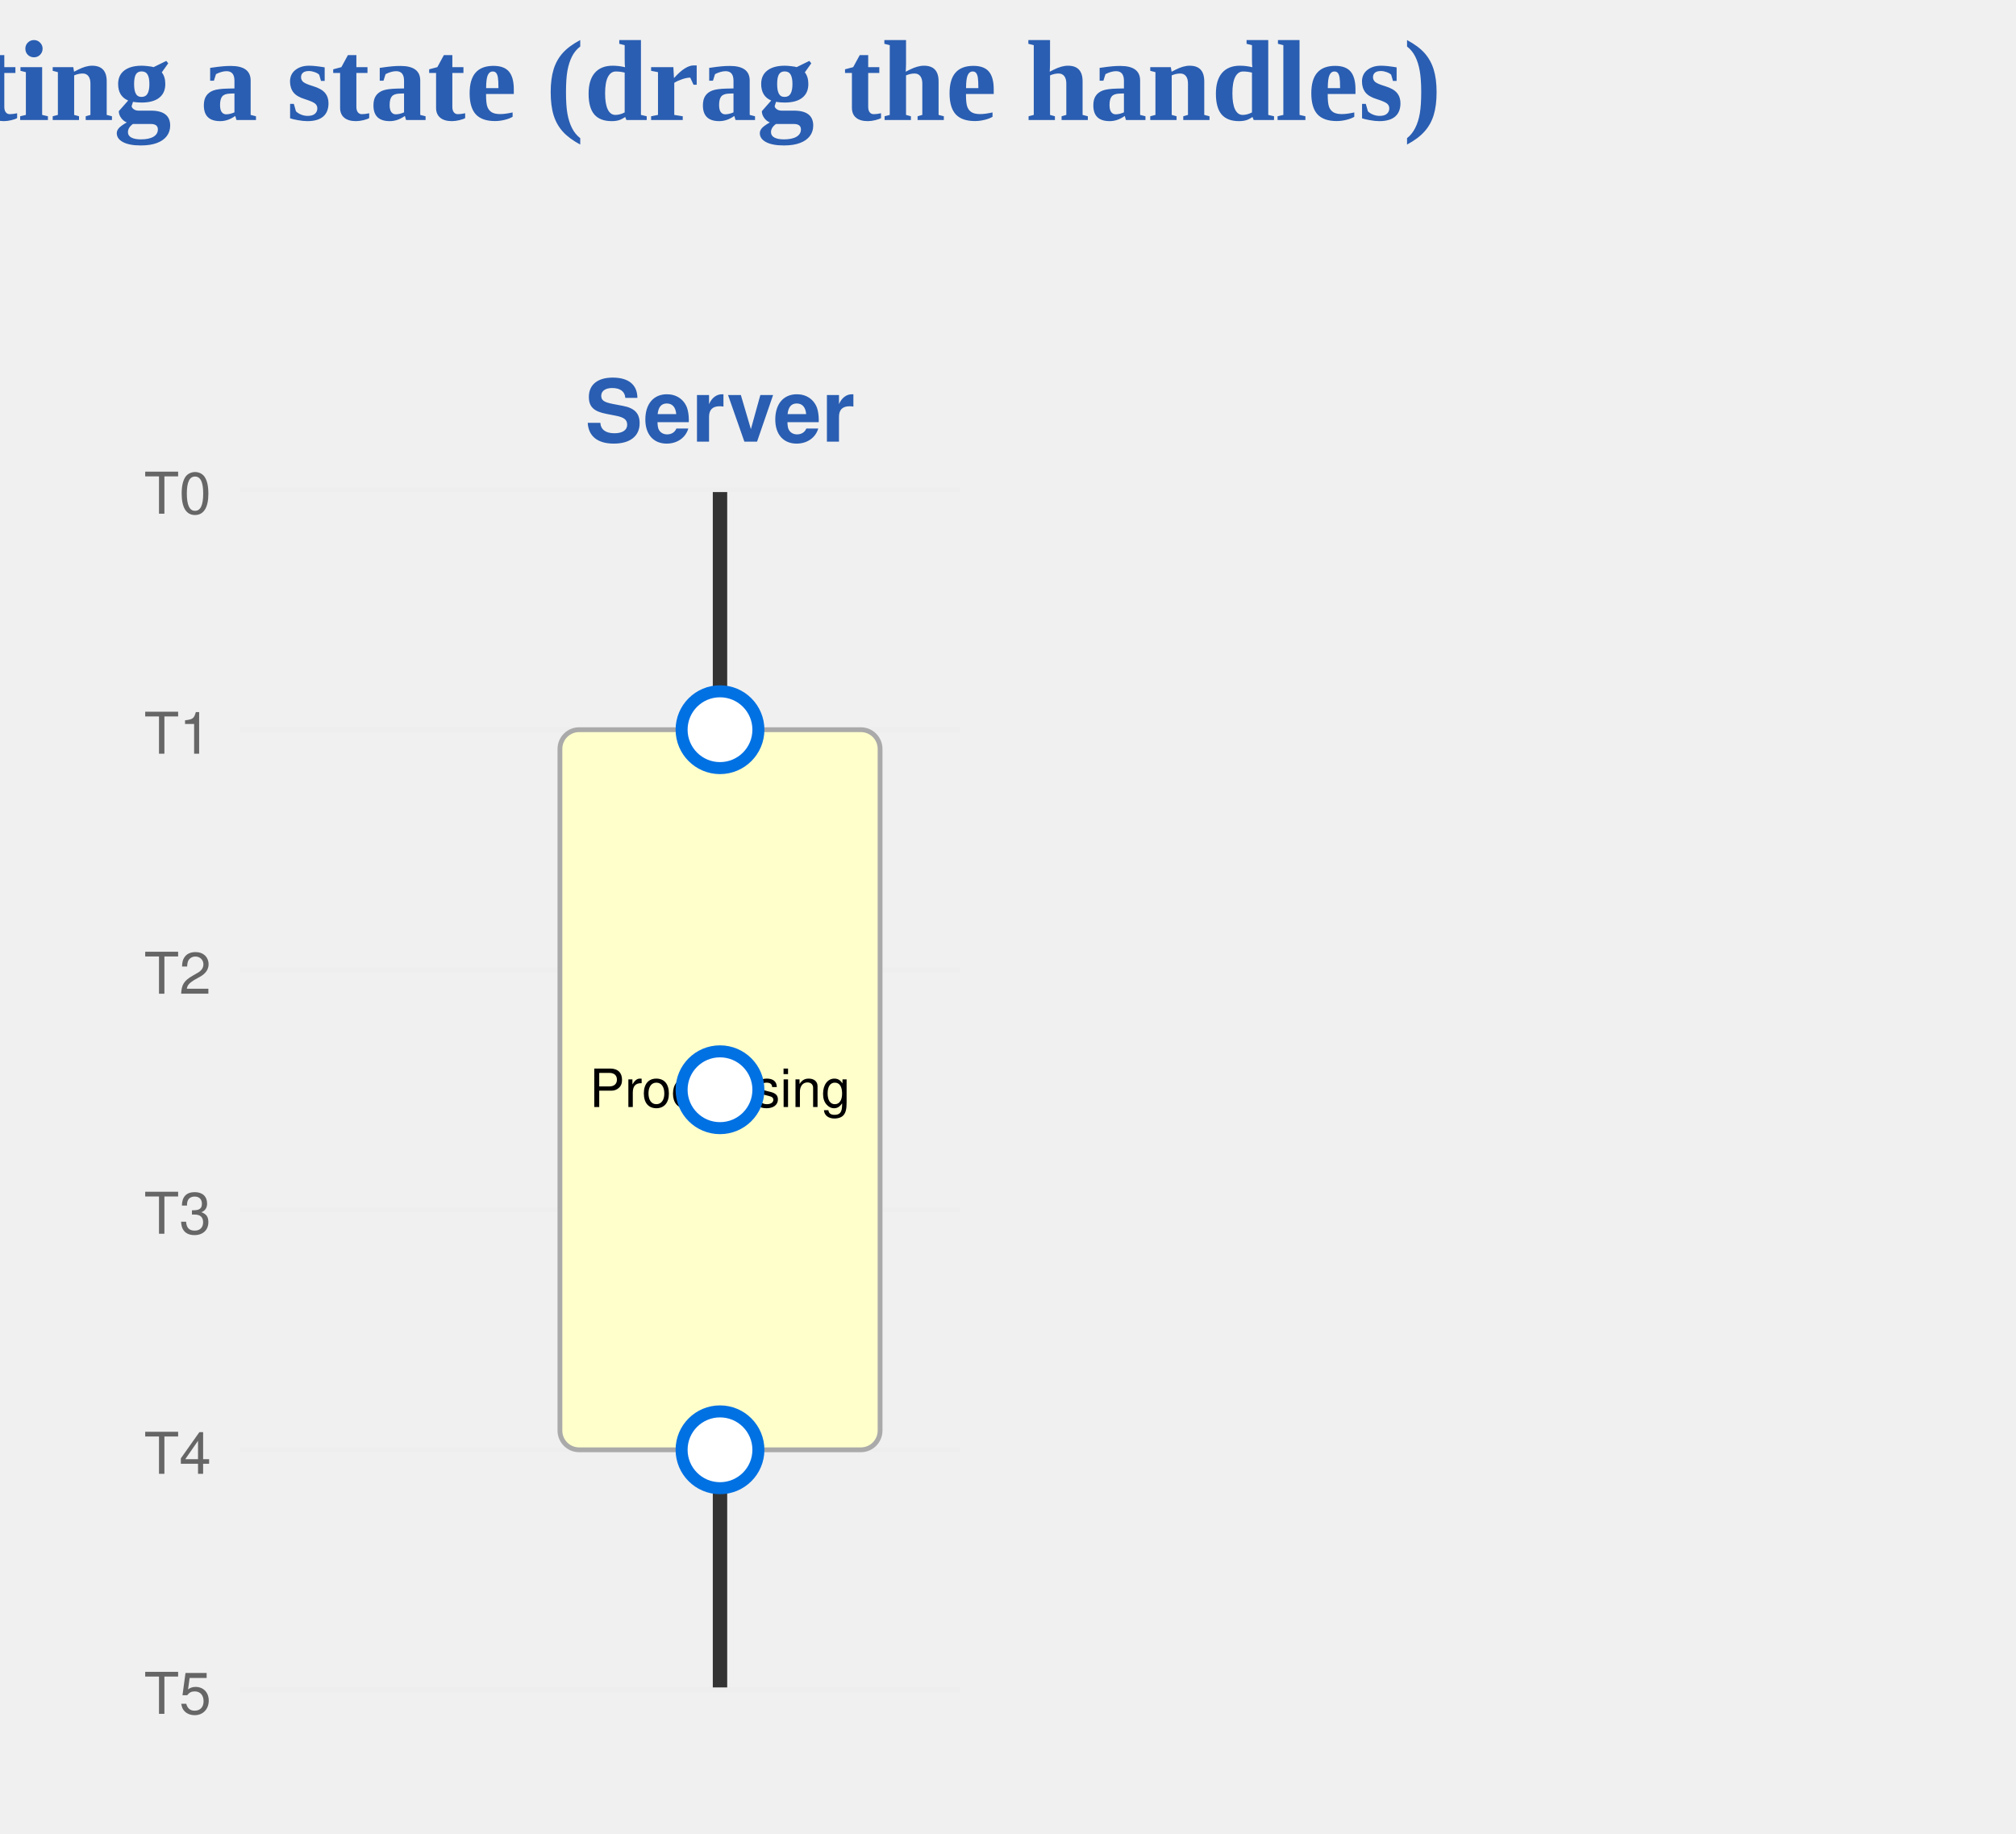
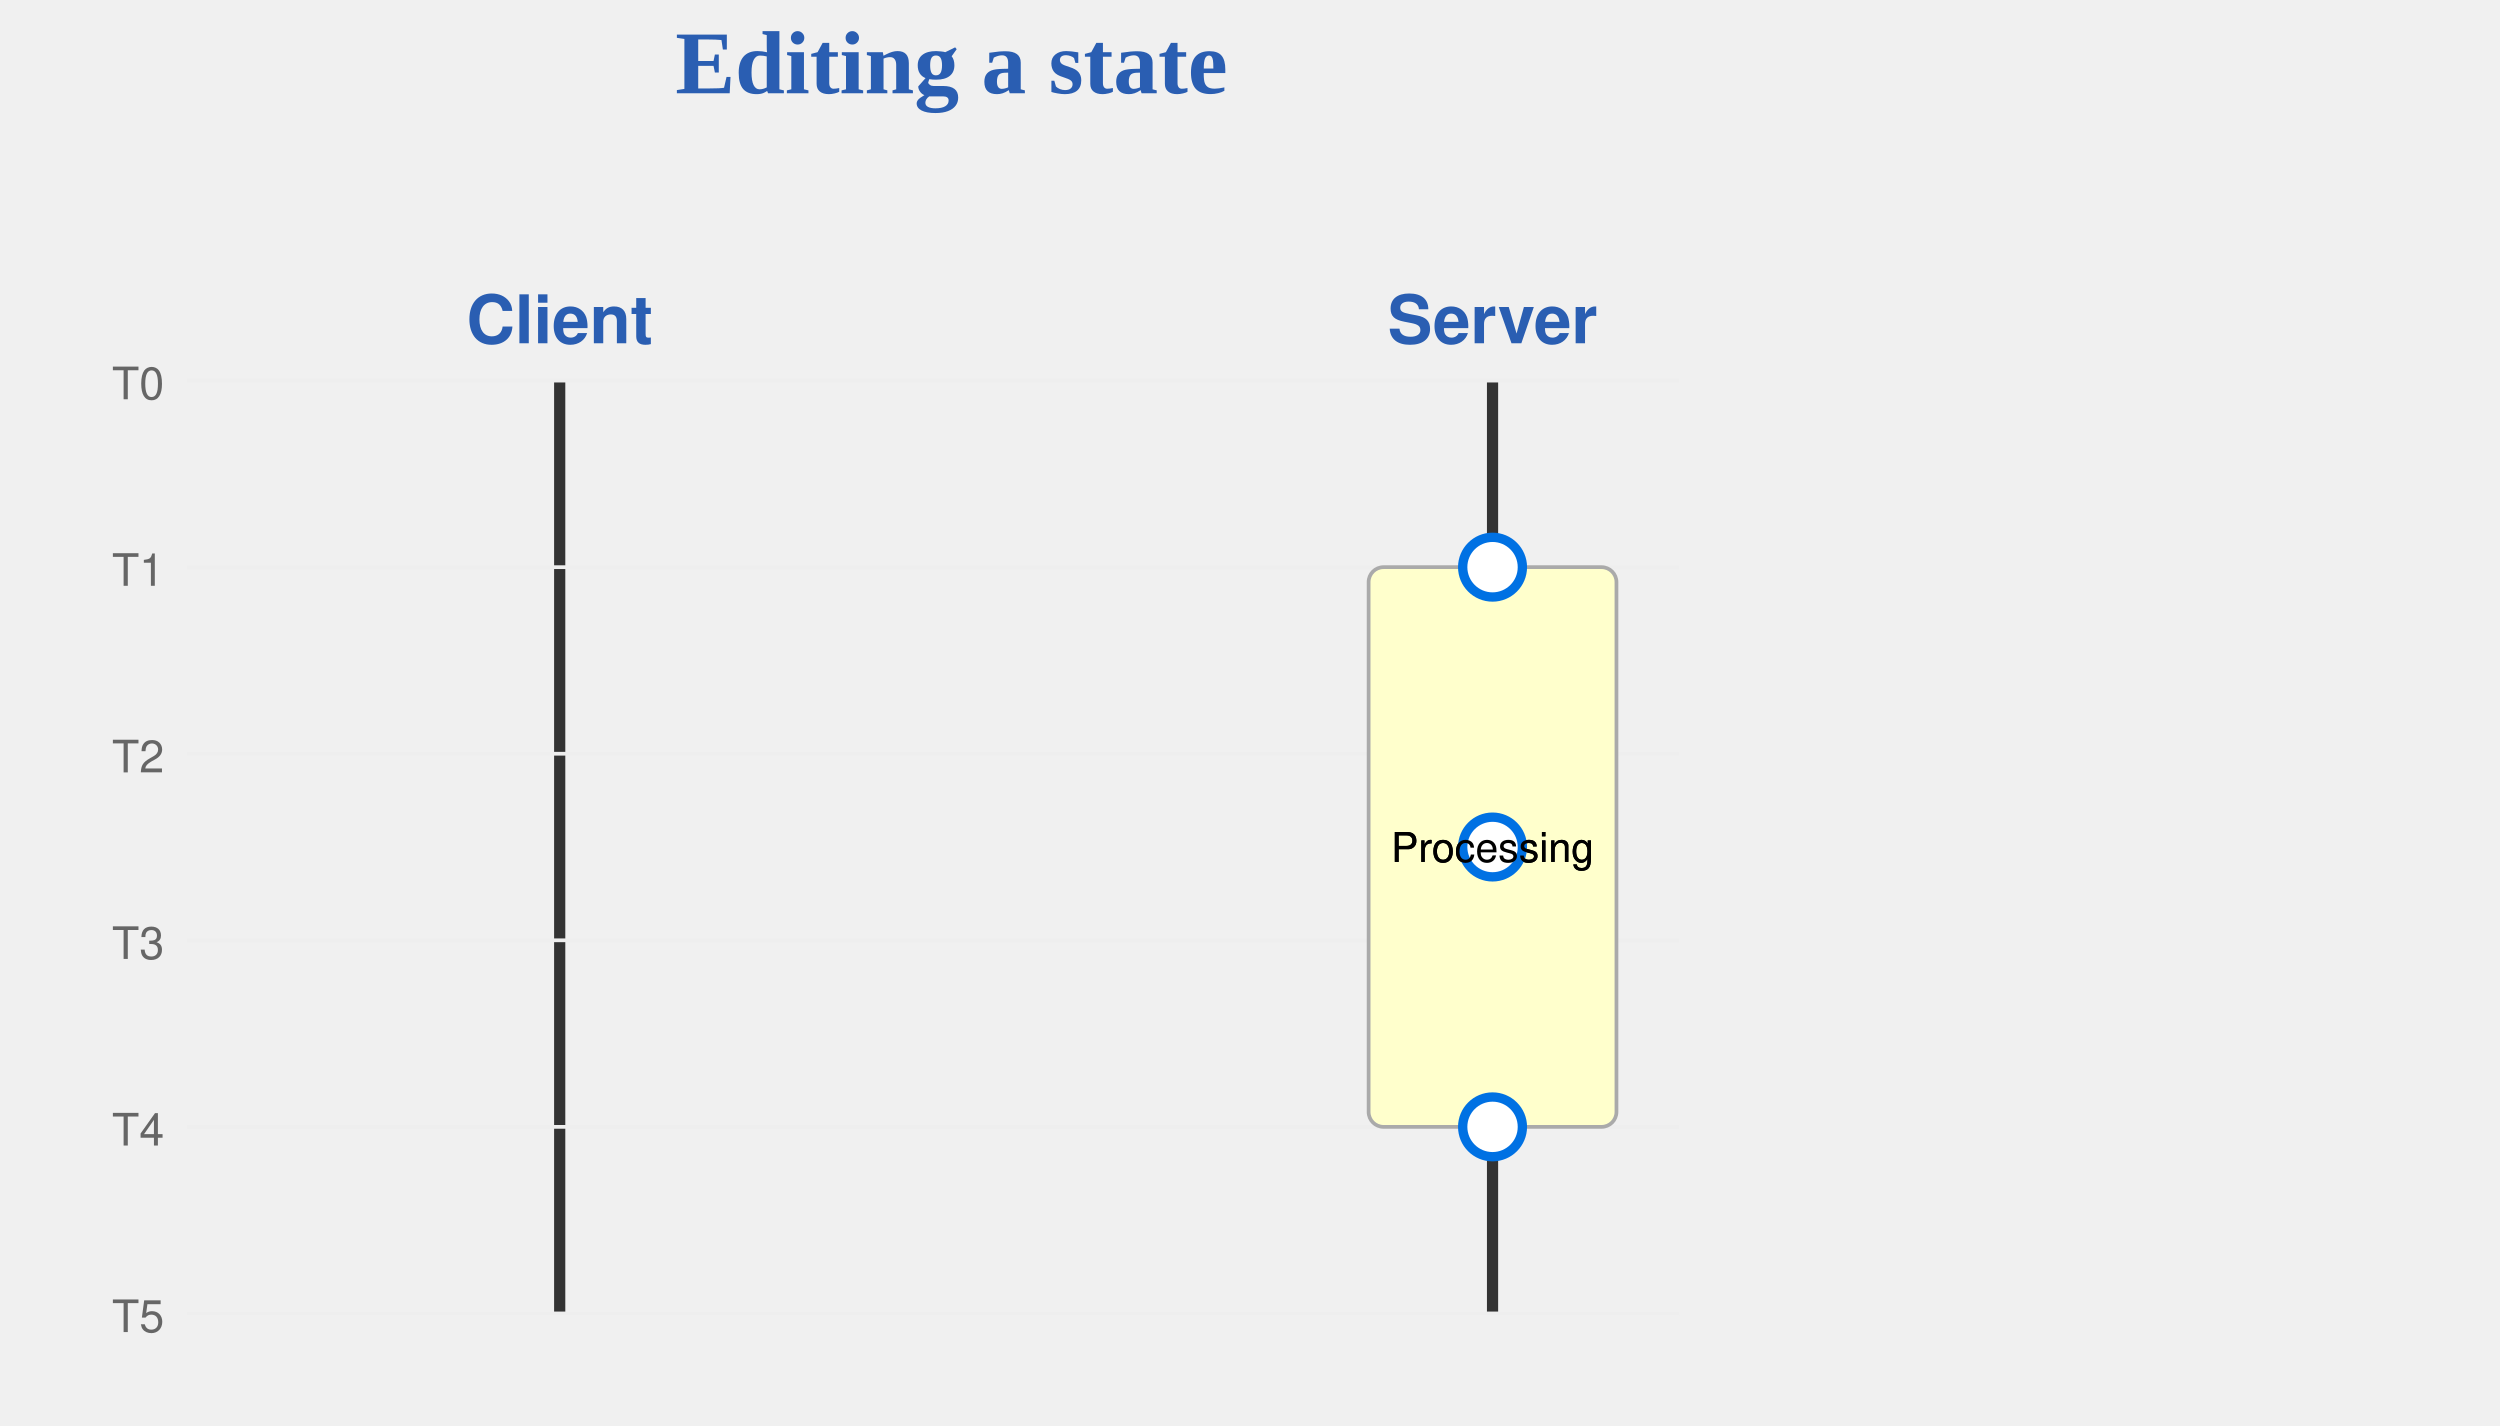
- <svg xmlns="http://www.w3.org/2000/svg" id="temp-graph" width="420" height="382" viewBox="0 0 420 382" preserveAspectRatio="xMidYMid meet" style="max-width: none; height: auto;">
+ <svg xmlns="http://www.w3.org/2000/svg" id="temp-graph" width="670" height="382" viewBox="0 0 670 382" preserveAspectRatio="xMidYMid meet" style="max-width: none; height: auto;">
  <style>
    .label-box { fill: white; stroke: none; }
    .state-box { fill: #ffffcc; stroke: #aaa; rx: 4; ry: 4; }
    .lane-label { font-weight: bold; font-size: 18px; text-anchor: middle; fill: #2a5eb2; font-family: Helvetica, Arial, sans-serif; }
    /* Time-gap labels use the same face as lane labels; size/color are configurable. */
    .time-gap-label { font-weight: bold; font-size: 13px; text-anchor: middle; fill: #6b7280; font-family: Helvetica, Arial, sans-serif; }
    .sub-lane-label { font-weight: bold; font-size: 12px; text-anchor: middle; fill: #2a5eb2; font-family: Helvetica, Arial, sans-serif; }
    /* Repeated lane labels: a distinct guide style so they don't read as ordinary
       message/state text. Three variants (options.graph.labelStyle); opacity is
       set per-group inline from options.graph.opacity. */
    .lane-label-repeat { pointer-events: none; }
    /* outline: hollow, colored letters (true "word-art" outline) */
    .lane-label-repeat.outline .lane-label { fill: none; stroke: #2a5eb2; stroke-width: 1.3px; stroke-linejoin: round; }
    .lane-label-repeat.outline .sub-lane-label { fill: none; stroke: #2a5eb2; stroke-width: 1px; stroke-linejoin: round; }
    /* white: white letters with a colored outline */
    .lane-label-repeat.white .lane-label { fill: #ffffff; stroke: #2a5eb2; stroke-width: 3px; paint-order: stroke; stroke-linejoin: round; }
    .lane-label-repeat.white .sub-lane-label { fill: #ffffff; stroke: #2a5eb2; stroke-width: 2px; paint-order: stroke; stroke-linejoin: round; }
    /* solid: colored letters with a white halo (chunky, reads solid on white) */
    .lane-label-repeat.solid .lane-label, .lane-label-repeat.solid .sub-lane-label { paint-order: stroke; stroke: #ffffff; stroke-width: 3.5px; stroke-linejoin: round; }
    .lane-group-label { font-weight: bold; font-size: 14px; text-anchor: middle; fill: #6699cc; font-family: Helvetica, Arial, sans-serif; }
    .lane-group-bracket { stroke: #6699cc; stroke-width: 2; stroke-dasharray: 4,4; fill: none; }
    .message-label { font-size: 15px; font-family: 'Courier New', monospace; dominant-baseline: middle; font-weight: bold; }
    .state-label { font-size: 11px; fill: black; font-family: Helvetica, Arial, sans-serif; text-anchor: middle; }
    .arrow { stroke-width: 2; }
    .dashed { stroke-dasharray: 5,5; }
    .time-label { font-size: 12px; fill: #666; font-family: Helvetica, Arial, sans-serif; }
    .grid-line { stroke: #eee; stroke-width: 1; }
    .legend-box { fill: white; stroke: #ccc; stroke-width: 1; rx: 6; ry: 6; }
    .legend-title { font-weight: bold; font-size: 16px; fill: #2a5eb2; font-family: Helvetica, Arial, sans-serif; }
    .legend-label { font-size: 27px; font-family: 'Courier New', monospace; dominant-baseline: middle; }
    .info-box { fill: white; stroke: #333; stroke-width: 1; rx: 4; ry: 4; }
    .info-box-text { font-size: 12px; font-family: Helvetica, Arial, sans-serif; fill: #333; }
    .info-box-line { stroke: #333; stroke-width: 1; stroke-dasharray: 3,3; fill: none; }
    /* Interaction frames (PlantUML-style): a thin bordered region with a cut-corner
       label tab at the top-left. Transparent interior so it scopes without hiding. */
    .frame-box { fill: none; stroke: #888; stroke-width: 1.2; }
    .frame-tab { fill: #f3f3f3; stroke: #888; stroke-width: 1.2; }
    .frame-label { font-size: 13px; font-weight: bold; font-family: Helvetica, Arial, sans-serif; fill: #666; }
  </style>
  <style>
    .label-box { fill: white; stroke: none; }
    .state-box { fill: #ffffcc; stroke: #aaa; rx: 4; ry: 4; }
    .lane-label { font-weight: bold; font-size: 18px; text-anchor: middle; fill: #2a5eb2; font-family: Helvetica, Arial, sans-serif; }
    /* Time-gap labels use the same face as lane labels; size/color are configurable. */
    .time-gap-label { font-weight: bold; font-size: 13px; text-anchor: middle; fill: #6b7280; font-family: Helvetica, Arial, sans-serif; }
    .sub-lane-label { font-weight: bold; font-size: 12px; text-anchor: middle; fill: #2a5eb2; font-family: Helvetica, Arial, sans-serif; }
    /* Repeated lane labels: a distinct guide style so they don't read as ordinary
       message/state text. Three variants (options.graph.labelStyle); opacity is
       set per-group inline from options.graph.opacity. */
    .lane-label-repeat { pointer-events: none; }
    /* outline: hollow, colored letters (true "word-art" outline) */
    .lane-label-repeat.outline .lane-label { fill: none; stroke: #2a5eb2; stroke-width: 1.3px; stroke-linejoin: round; }
    .lane-label-repeat.outline .sub-lane-label { fill: none; stroke: #2a5eb2; stroke-width: 1px; stroke-linejoin: round; }
    /* white: white letters with a colored outline */
    .lane-label-repeat.white .lane-label { fill: #ffffff; stroke: #2a5eb2; stroke-width: 3px; paint-order: stroke; stroke-linejoin: round; }
    .lane-label-repeat.white .sub-lane-label { fill: #ffffff; stroke: #2a5eb2; stroke-width: 2px; paint-order: stroke; stroke-linejoin: round; }
    /* solid: colored letters with a white halo (chunky, reads solid on white) */
    .lane-label-repeat.solid .lane-label, .lane-label-repeat.solid .sub-lane-label { paint-order: stroke; stroke: #ffffff; stroke-width: 3.5px; stroke-linejoin: round; }
    .lane-group-label { font-weight: bold; font-size: 14px; text-anchor: middle; fill: #6699cc; font-family: Helvetica, Arial, sans-serif; }
    .lane-group-bracket { stroke: #6699cc; stroke-width: 2; stroke-dasharray: 4,4; fill: none; }
    .message-label { font-size: 15px; font-family: 'Courier New', monospace; dominant-baseline: middle; font-weight: bold; }
    .state-label { font-size: 11px; fill: black; font-family: Helvetica, Arial, sans-serif; text-anchor: middle; }
    .arrow { stroke-width: 2; }
    .dashed { stroke-dasharray: 5,5; }
    .time-label { font-size: 12px; fill: #666; font-family: Helvetica, Arial, sans-serif; }
    .grid-line { stroke: #eee; stroke-width: 1; }
    .legend-box { fill: white; stroke: #ccc; stroke-width: 1; rx: 6; ry: 6; }
    .legend-title { font-weight: bold; font-size: 16px; fill: #2a5eb2; font-family: Helvetica, Arial, sans-serif; }
    .legend-label { font-size: 27px; font-family: 'Courier New', monospace; dominant-baseline: middle; }
    .info-box { fill: white; stroke: #333; stroke-width: 1; rx: 4; ry: 4; }
    .info-box-text { font-size: 12px; font-family: Helvetica, Arial, sans-serif; fill: #333; }
    .info-box-line { stroke: #333; stroke-width: 1; stroke-dasharray: 3,3; fill: none; }
    /* Interaction frames (PlantUML-style): a thin bordered region with a cut-corner
       label tab at the top-left. Transparent interior so it scopes without hiding. */
    .frame-box { fill: none; stroke: #888; stroke-width: 1.2; }
    .frame-tab { fill: #f3f3f3; stroke: #888; stroke-width: 1.2; }
    .frame-label { font-size: 13px; font-weight: bold; font-family: Helvetica, Arial, sans-serif; fill: #666; }
  </style>
  <defs />
  <style>
    .label-box { fill: white; stroke: none; }
    .state-box { fill: #ffffcc; stroke: #aaa; rx: 4; ry: 4; }
    .lane-label { font-weight: bold; font-size: 18px; text-anchor: middle; fill: #2a5eb2; font-family: Helvetica, Arial, sans-serif; }
    /* Time-gap labels use the same face as lane labels; size/color are configurable. */
    .time-gap-label { font-weight: bold; font-size: 13px; text-anchor: middle; fill: #6b7280; font-family: Helvetica, Arial, sans-serif; }
    .sub-lane-label { font-weight: bold; font-size: 12px; text-anchor: middle; fill: #2a5eb2; font-family: Helvetica, Arial, sans-serif; }
    /* Repeated lane labels: a distinct guide style so they don't read as ordinary
       message/state text. Three variants (options.graph.labelStyle); opacity is
       set per-group inline from options.graph.opacity. */
    .lane-label-repeat { pointer-events: none; }
    /* outline: hollow, colored letters (true "word-art" outline) */
    .lane-label-repeat.outline .lane-label { fill: none; stroke: #2a5eb2; stroke-width: 1.3px; stroke-linejoin: round; }
    .lane-label-repeat.outline .sub-lane-label { fill: none; stroke: #2a5eb2; stroke-width: 1px; stroke-linejoin: round; }
    /* white: white letters with a colored outline */
    .lane-label-repeat.white .lane-label { fill: #ffffff; stroke: #2a5eb2; stroke-width: 3px; paint-order: stroke; stroke-linejoin: round; }
    .lane-label-repeat.white .sub-lane-label { fill: #ffffff; stroke: #2a5eb2; stroke-width: 2px; paint-order: stroke; stroke-linejoin: round; }
    /* solid: colored letters with a white halo (chunky, reads solid on white) */
    .lane-label-repeat.solid .lane-label, .lane-label-repeat.solid .sub-lane-label { paint-order: stroke; stroke: #ffffff; stroke-width: 3.5px; stroke-linejoin: round; }
    .lane-group-label { font-weight: bold; font-size: 14px; text-anchor: middle; fill: #6699cc; font-family: Helvetica, Arial, sans-serif; }
    .lane-group-bracket { stroke: #6699cc; stroke-width: 2; stroke-dasharray: 4,4; fill: none; }
    .message-label { font-size: 15px; font-family: 'Courier New', monospace; dominant-baseline: middle; font-weight: bold; }
    .state-label { font-size: 11px; fill: black; font-family: Helvetica, Arial, sans-serif; text-anchor: middle; }
    .arrow { stroke-width: 2; }
    .dashed { stroke-dasharray: 5,5; }
    .time-label { font-size: 12px; fill: #666; font-family: Helvetica, Arial, sans-serif; }
    .grid-line { stroke: #eee; stroke-width: 1; }
    .legend-box { fill: white; stroke: #ccc; stroke-width: 1; rx: 6; ry: 6; }
    .legend-title { font-weight: bold; font-size: 16px; fill: #2a5eb2; font-family: Helvetica, Arial, sans-serif; }
    .legend-label { font-size: 27px; font-family: 'Courier New', monospace; dominant-baseline: middle; }
    .info-box { fill: white; stroke: #333; stroke-width: 1; rx: 4; ry: 4; }
    .info-box-text { font-size: 12px; font-family: Helvetica, Arial, sans-serif; fill: #333; }
    .info-box-line { stroke: #333; stroke-width: 1; stroke-dasharray: 3,3; fill: none; }
    /* Interaction frames (PlantUML-style): a thin bordered region with a cut-corner
       label tab at the top-left. Transparent interior so it scopes without hiding. */
    .frame-box { fill: none; stroke: #888; stroke-width: 1.2; }
    .frame-tab { fill: #f3f3f3; stroke: #888; stroke-width: 1.2; }
    .frame-label { font-size: 13px; font-weight: bold; font-family: Helvetica, Arial, sans-serif; fill: #666; }
  </style>
  <line x1="150" y1="102" x2="150" y2="352" stroke="#333" stroke-width="3" data-kind="lane" data-index="0" data-role="line" />
  <text x="150" y="92" class="lane-label" data-kind="lane" data-index="0" data-role="label">
-     <tspan x="150" dy="0">Server</tspan>
+     <tspan x="150" dy="0">Client</tspan>
  </text>
-   <text x="130" y="25" text-anchor="middle" font-size="24" font-weight="bold" fill="#2a5eb2" data-kind="title" data-index="0">
-     <tspan x="130" dy="0">Editing a state (drag the handles)</tspan>
+   <line x1="400" y1="102" x2="400" y2="352" stroke="#333" stroke-width="3" data-kind="lane" data-index="1" data-role="line" />
+   <text x="400" y="92" class="lane-label" data-kind="lane" data-index="1" data-role="label">
+     <tspan x="400" dy="0">Server</tspan>
  </text>
-   <line x1="50" y1="102" x2="200" y2="102" class="grid-line" />
+   <text x="255" y="25" text-anchor="middle" font-size="24" font-weight="bold" fill="#2a5eb2" data-kind="title" data-index="0">
+     <tspan x="255" dy="0">Editing a state</tspan>
+   </text>
+   <line x1="50" y1="102" x2="450" y2="102" class="grid-line" />
  <text x="30" y="107" class="time-label">T0</text>
-   <line x1="50" y1="152" x2="200" y2="152" class="grid-line" />
+   <line x1="50" y1="152" x2="450" y2="152" class="grid-line" />
  <text x="30" y="157" class="time-label">T1</text>
-   <line x1="50" y1="202" x2="200" y2="202" class="grid-line" />
+   <line x1="50" y1="202" x2="450" y2="202" class="grid-line" />
  <text x="30" y="207" class="time-label">T2</text>
-   <line x1="50" y1="252" x2="200" y2="252" class="grid-line" />
+   <line x1="50" y1="252" x2="450" y2="252" class="grid-line" />
  <text x="30" y="257" class="time-label">T3</text>
-   <line x1="50" y1="302" x2="200" y2="302" class="grid-line" />
+   <line x1="50" y1="302" x2="450" y2="302" class="grid-line" />
  <text x="30" y="307" class="time-label">T4</text>
-   <line x1="50" y1="352" x2="200" y2="352" class="grid-line" />
+   <line x1="50" y1="352" x2="450" y2="352" class="grid-line" />
  <text x="30" y="357" class="time-label">T5</text>
  <g>
    <g data-kind="state" data-index="0">
-       <rect x="116.652" width="66.697" y="152" height="150" fill="#ffffcc" stroke="#aaa" stroke-width="1" rx="4" ry="4" />
-       <text x="150" y="230.6" class="state-label" style="font-size: 11px;">
-         <tspan x="150" dy="0">Processing</tspan>
+       <rect x="366.789" width="66.422" y="152" height="150" fill="#ffffcc" stroke="#aaa" stroke-width="1" rx="4" ry="4" />
+       <text x="400" y="231" class="state-label" style="font-size: 11px;">
+         <tspan x="400" dy="0">Processing</tspan>
      </text>
    </g>
  </g>
  <g />
  <g />
  <g />
  <g />
-   <circle cx="150" cy="152" r="8" fill="#ffffff" stroke="#0071e3" stroke-width="2.5" />
-   <circle cx="150" cy="227" r="8" fill="#ffffff" stroke="#0071e3" stroke-width="2.5" />
-   <circle cx="150" cy="302" r="8" fill="#ffffff" stroke="#0071e3" stroke-width="2.5" />
+   <circle cx="400" cy="152" r="8" fill="#ffffff" stroke="#0071e3" stroke-width="2.5" />
+   <circle cx="400" cy="227" r="8" fill="#ffffff" stroke="#0071e3" stroke-width="2.5" />
+   <circle cx="400" cy="302" r="8" fill="#ffffff" stroke="#0071e3" stroke-width="2.5" />
+   <text x="400" y="231" class="state-label" style="font-size: 11px;">
+     <tspan x="400" dy="0">Processing</tspan>
+   </text>
</svg>
